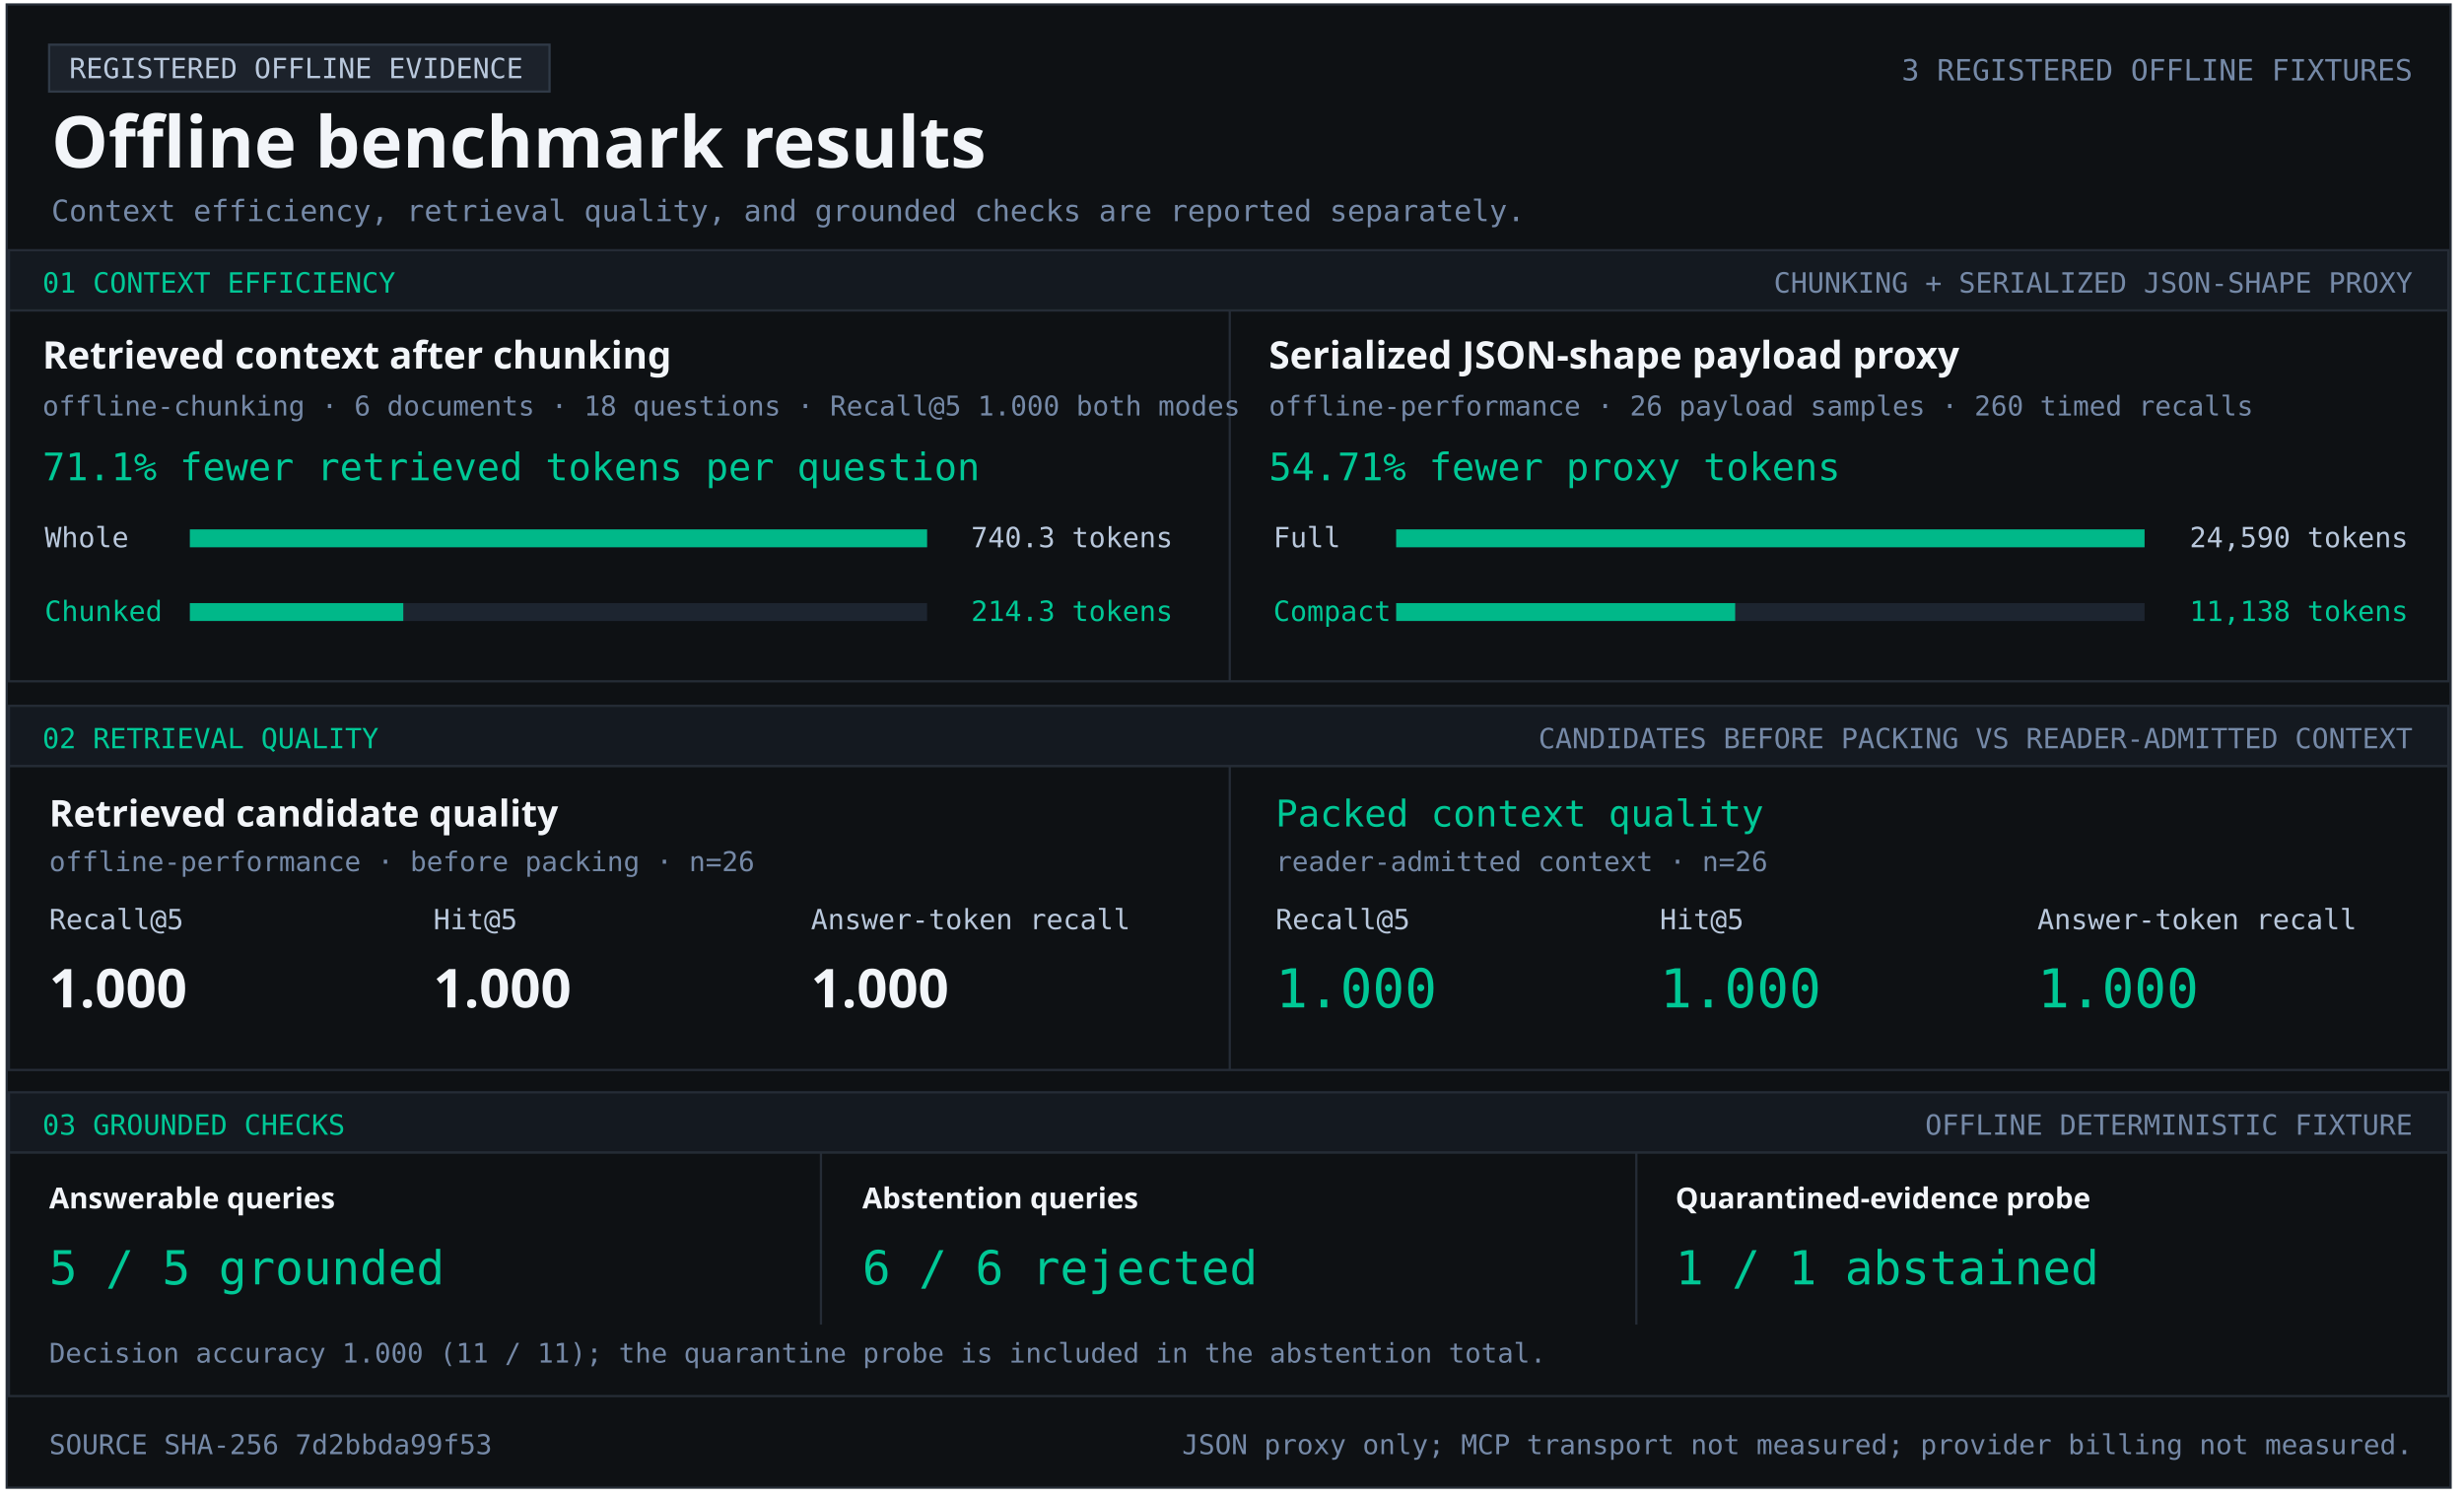
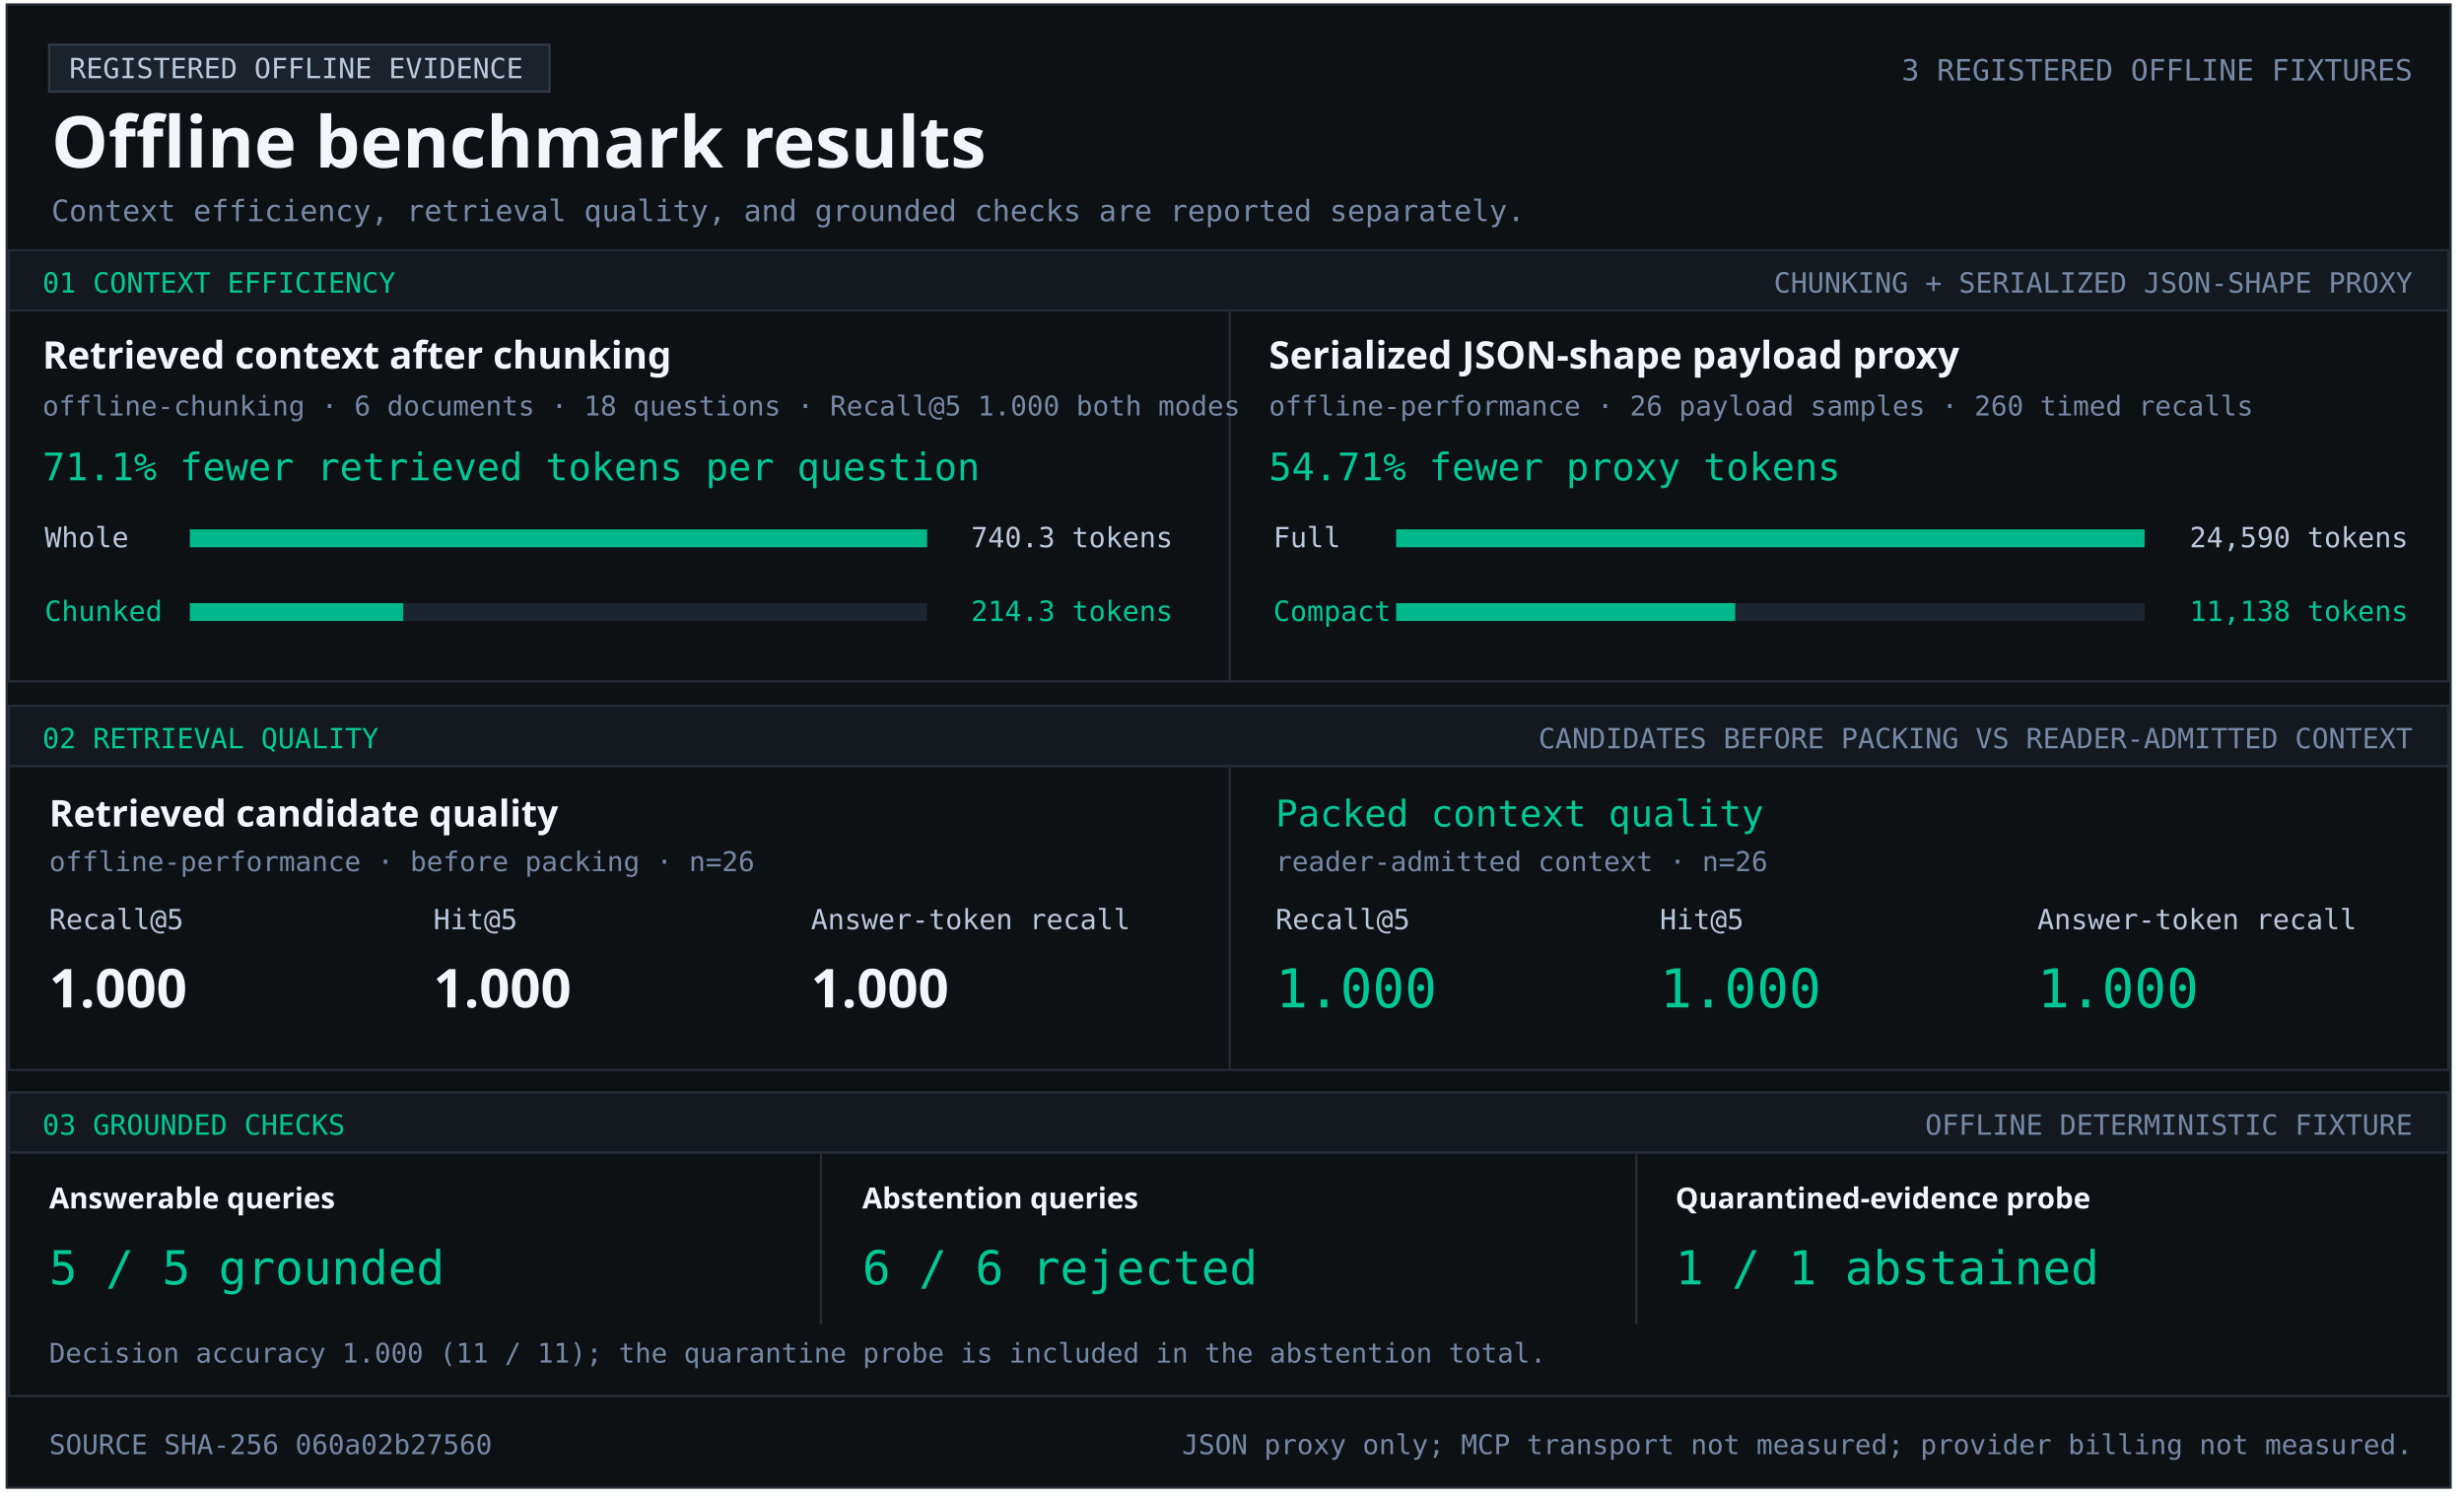
<svg xmlns="http://www.w3.org/2000/svg" width="1103" height="670" viewBox="0 0 1103 670" role="img" aria-labelledby="title desc">
  <style>text{font-family:Consolas,monospace;fill:#b9c8dc} .heading{font-family:Segoe UI,sans-serif;font-weight:700;fill:#f2f5f9} .green{fill:#00c896}.muted{fill:#7589a7}</style>
  <rect x="3" y="2" width="1094" height="664" fill="#0e1114" stroke="#252c36" />
  <rect x="22" y="20" width="224" height="21" fill="#1c222b" stroke="#303a47" />
  <text x="31" y="35" font-size="12.5" text-anchor="start">REGISTERED OFFLINE EVIDENCE</text>
  <text x="23" y="75" font-size="32" class="heading" text-anchor="start">Offline benchmark results</text>
  <text x="1080" y="36" font-size="13.1" class="muted" text-anchor="end">3 REGISTERED OFFLINE FIXTURES</text>
  <text x="23" y="99" font-size="13.2" class="muted" text-anchor="start">Context efficiency, retrieval quality, and grounded checks are reported separately.</text>
  <rect x="4" y="112" width="1092" height="27" fill="#141920" stroke="#252c36" />
  <text x="19" y="131" font-size="12.5" class="green" text-anchor="start">01  CONTEXT EFFICIENCY</text>
  <text x="1080" y="131" font-size="12.5" class="muted" text-anchor="end">CHUNKING + SERIALIZED JSON-SHAPE PROXY</text>
  <rect x="4" y="139" width="1092" height="166" fill="#0e1114" stroke="#252c36" />
  <rect x="550" y="139" width="1" height="166" fill="#252c36" />
  <text x="19" y="165" font-size="17" class="heading" text-anchor="start">Retrieved context after chunking</text>
  <text x="19" y="186" font-size="12.2" class="muted" text-anchor="start">offline-chunking · 6 documents · 18 questions · Recall@5 1.000 both modes</text>
  <text x="19" y="215" font-size="17" class="green" text-anchor="start">71.1% fewer retrieved tokens per question</text>
  <text x="20" y="245" font-size="12.5" text-anchor="start">Whole</text>
  <rect x="85" y="237" width="330" height="8" fill="#1d2530" />
  <rect x="85" y="237" width="330.00" height="8" fill="#00b889" />
  <text x="525" y="245" font-size="12.5" text-anchor="end">740.3 tokens</text>
  <text x="20" y="278" font-size="12.5" class="green" text-anchor="start">Chunked</text>
  <rect x="85" y="270" width="330" height="8" fill="#1d2530" />
  <rect x="85" y="270" width="95.53" height="8" fill="#00b889" />
  <text x="525" y="278" font-size="12.5" class="green" text-anchor="end">214.3 tokens</text>
  <text x="568" y="165" font-size="17" class="heading" text-anchor="start">Serialized JSON-shape payload proxy</text>
  <text x="568" y="186" font-size="12.2" class="muted" text-anchor="start">offline-performance · 26 payload samples · 260 timed recalls</text>
  <text x="568" y="215" font-size="17" class="green" text-anchor="start">54.71% fewer proxy tokens</text>
  <text x="570" y="245" font-size="12.5" text-anchor="start">Full</text>
  <rect x="625" y="237" width="335" height="8" fill="#1d2530" />
  <rect x="625" y="237" width="335.00" height="8" fill="#00b889" />
  <text x="1078" y="245" font-size="12.5" text-anchor="end">24,590 tokens</text>
  <text x="570" y="278" font-size="12.5" class="green" text-anchor="start">Compact</text>
  <rect x="625" y="270" width="335" height="8" fill="#1d2530" />
  <rect x="625" y="270" width="151.74" height="8" fill="#00b889" />
  <text x="1078" y="278" font-size="12.5" class="green" text-anchor="end">11,138 tokens</text>
  <rect x="4" y="316" width="1092" height="27" fill="#141920" stroke="#252c36" />
  <text x="19" y="335" font-size="12.5" class="green" text-anchor="start">02  RETRIEVAL QUALITY</text>
  <text x="1080" y="335" font-size="12.5" class="muted" text-anchor="end">CANDIDATES BEFORE PACKING VS READER-ADMITTED CONTEXT</text>
  <rect x="4" y="343" width="1092" height="136" fill="#0e1114" stroke="#252c36" />
  <rect x="550" y="343" width="1" height="136" fill="#252c36" />
  <text x="22" y="370" font-size="16.5" class="heading" text-anchor="start">Retrieved candidate quality</text>
  <text x="22" y="390" font-size="12.2" class="muted" text-anchor="start">offline-performance · before packing · n=26</text>
  <text x="22" y="416" font-size="12.5" text-anchor="start">Recall@5</text>
  <text x="194" y="416" font-size="12.5" text-anchor="start">Hit@5</text>
  <text x="363" y="416" font-size="12.5" text-anchor="start">Answer-token recall</text>
  <text x="22" y="451" font-size="24" class="heading" text-anchor="start">1.000</text>
  <text x="194" y="451" font-size="24" class="heading" text-anchor="start">1.000</text>
  <text x="363" y="451" font-size="24" class="heading" text-anchor="start">1.000</text>
  <text x="571" y="370" font-size="16.5" class="green" text-anchor="start">Packed context quality</text>
  <text x="571" y="390" font-size="12.2" class="muted" text-anchor="start">reader-admitted context · n=26</text>
  <text x="571" y="416" font-size="12.5" text-anchor="start">Recall@5</text>
  <text x="743" y="416" font-size="12.5" text-anchor="start">Hit@5</text>
  <text x="912" y="416" font-size="12.5" text-anchor="start">Answer-token recall</text>
  <text x="571" y="451" font-size="24" class="green" text-anchor="start">1.000</text>
  <text x="743" y="451" font-size="24" class="green" text-anchor="start">1.000</text>
  <text x="912" y="451" font-size="24" class="green" text-anchor="start">1.000</text>
  <rect x="4" y="489" width="1092" height="27" fill="#141920" stroke="#252c36" />
  <text x="19" y="508" font-size="12.5" class="green" text-anchor="start">03  GROUNDED CHECKS</text>
  <text x="1080" y="508" font-size="12.5" class="muted" text-anchor="end">OFFLINE DETERMINISTIC FIXTURE</text>
  <rect x="4" y="516" width="1092" height="109" fill="#0e1114" stroke="#252c36" />
  <rect x="367" y="516" width="1" height="77" fill="#252c36" />
  <rect x="732" y="516" width="1" height="77" fill="#252c36" />
  <text x="22" y="541" font-size="13" class="heading" text-anchor="start">Answerable queries</text>
  <text x="22" y="575" font-size="21" class="green" text-anchor="start">5 / 5 grounded</text>
  <text x="386" y="541" font-size="13" class="heading" text-anchor="start">Abstention queries</text>
  <text x="386" y="575" font-size="21" class="green" text-anchor="start">6 / 6 rejected</text>
  <text x="750" y="541" font-size="13" class="heading" text-anchor="start">Quarantined-evidence probe</text>
  <text x="750" y="575" font-size="21" class="green" text-anchor="start">1 / 1 abstained</text>
  <text x="22" y="610" font-size="12.1" class="muted" text-anchor="start">Decision accuracy 1.000 (11 / 11); the quarantine probe is included in the abstention total.</text>
-   <text x="22" y="651" font-size="12.2" class="muted" text-anchor="start">SOURCE SHA-256  7d2bbda99f53</text>
+   <text x="22" y="651" font-size="12.2" class="muted" text-anchor="start">SOURCE SHA-256  060a02b27560</text>
  <text x="1080" y="651" font-size="12.2" class="muted" text-anchor="end">JSON proxy only; MCP transport not measured; provider billing not measured.</text>
</svg>
